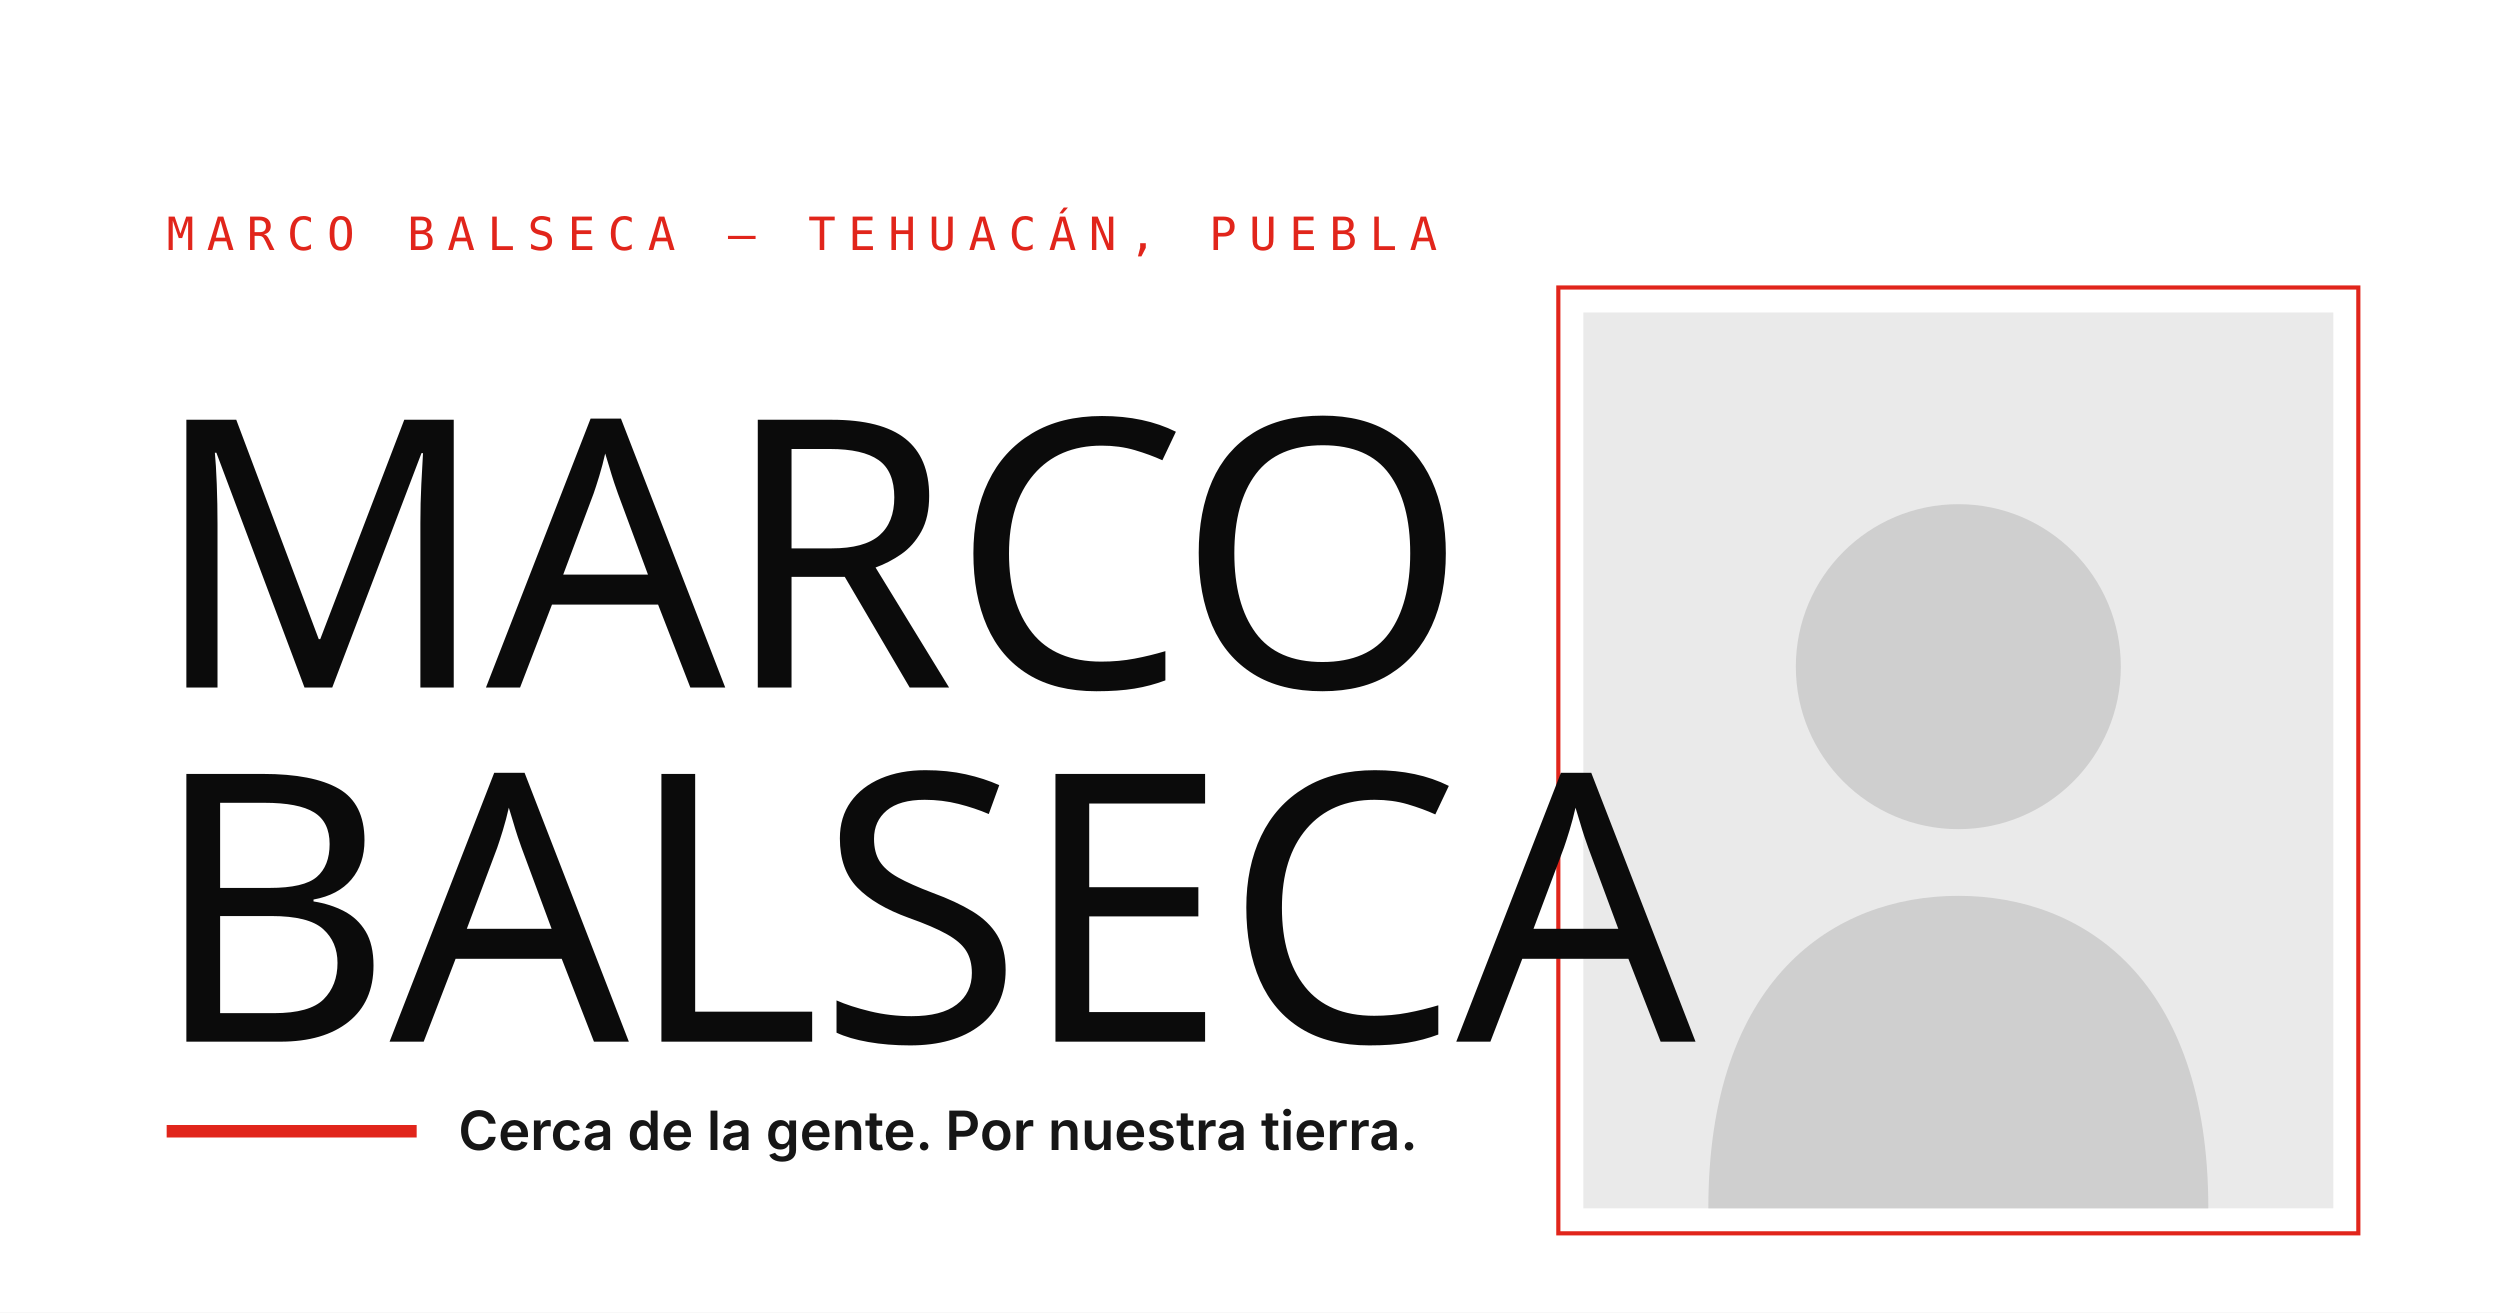
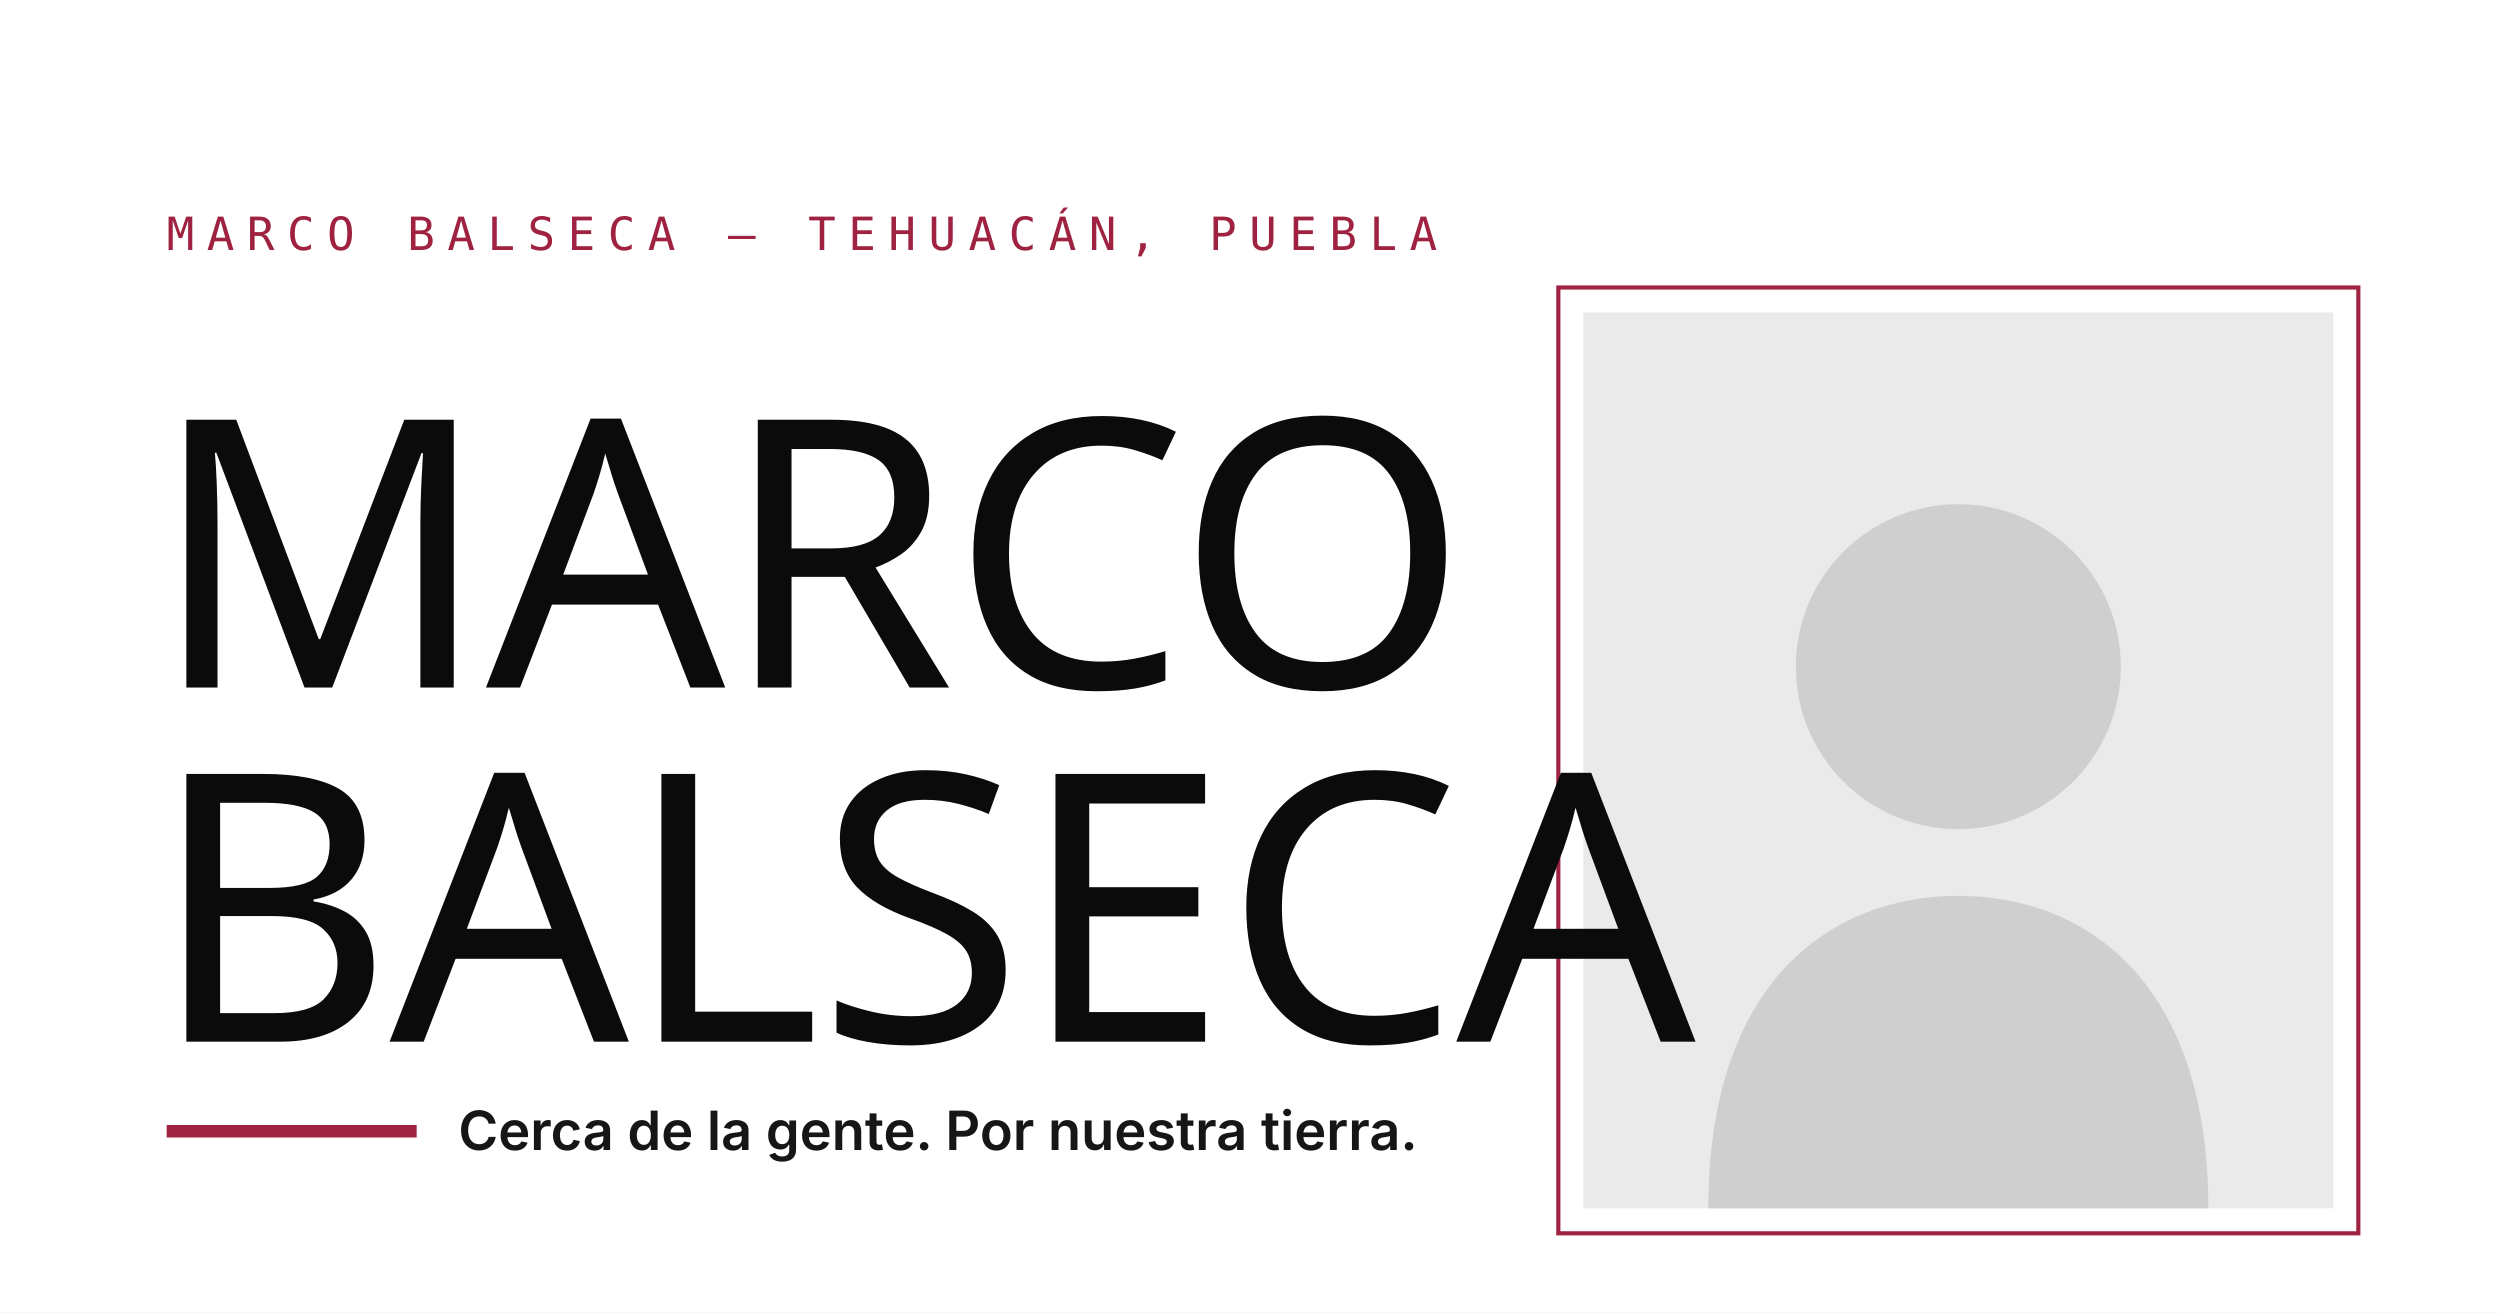
<svg xmlns="http://www.w3.org/2000/svg" viewBox="0 0 1200 630" width="1200" height="630">
  <rect width="1200" height="630" fill="#FFFFFF" />
  <rect x="760" y="150" width="360" height="430" fill="#EAEAEA" />
  <circle cx="940" cy="320" r="78" fill="#CFCFCF" />
  <path d="M820 580 C 820 470, 880 430, 940 430 C 1000 430, 1060 470, 1060 580 Z" fill="#CFCFCF" />
-   <rect x="748" y="138" width="384" height="454" fill="none" stroke="#E1251B" stroke-width="2" />
-   <text x="80" y="120" font-family="'JetBrains Mono', monospace" font-size="22" letter-spacing="6" fill="#E1251B">MARCO BALSECA — TEHUACÁN, PUEBLA</text>
-   <text x="72" y="330" font-family="Anton, Oswald, sans-serif" font-size="180" fill="#0B0B0B" letter-spacing="-2">MARCO</text>
-   <text x="72" y="500" font-family="Anton, Oswald, sans-serif" font-size="180" fill="#0B0B0B" letter-spacing="-2">BALSECA</text>
-   <rect x="80" y="540" width="120" height="6" fill="#E1251B" />
+   <rect x="748" y="138" width="384" height="454" fill="none" stroke="#9F2241" stroke-width="2" />
+   <text x="80" y="120" font-family="'JetBrains Mono', monospace" font-size="22" letter-spacing="6" fill="#9F2241">MARCO BALSECA — TEHUACÁN, PUEBLA</text>
+   <text x="72" y="330" font-family="'League Spartan', sans-serif" font-size="180" fill="#0B0B0B" letter-spacing="-2">MARCO</text>
+   <text x="72" y="500" font-family="'League Spartan', sans-serif" font-size="180" fill="#0B0B0B" letter-spacing="-2">BALSECA</text>
+   <rect x="80" y="540" width="120" height="6" fill="#9F2241" />
  <text x="220" y="552" font-family="Inter, sans-serif" font-size="26" font-weight="600" fill="#161616">Cerca de la gente. Por nuestra tierra.</text>
</svg>
